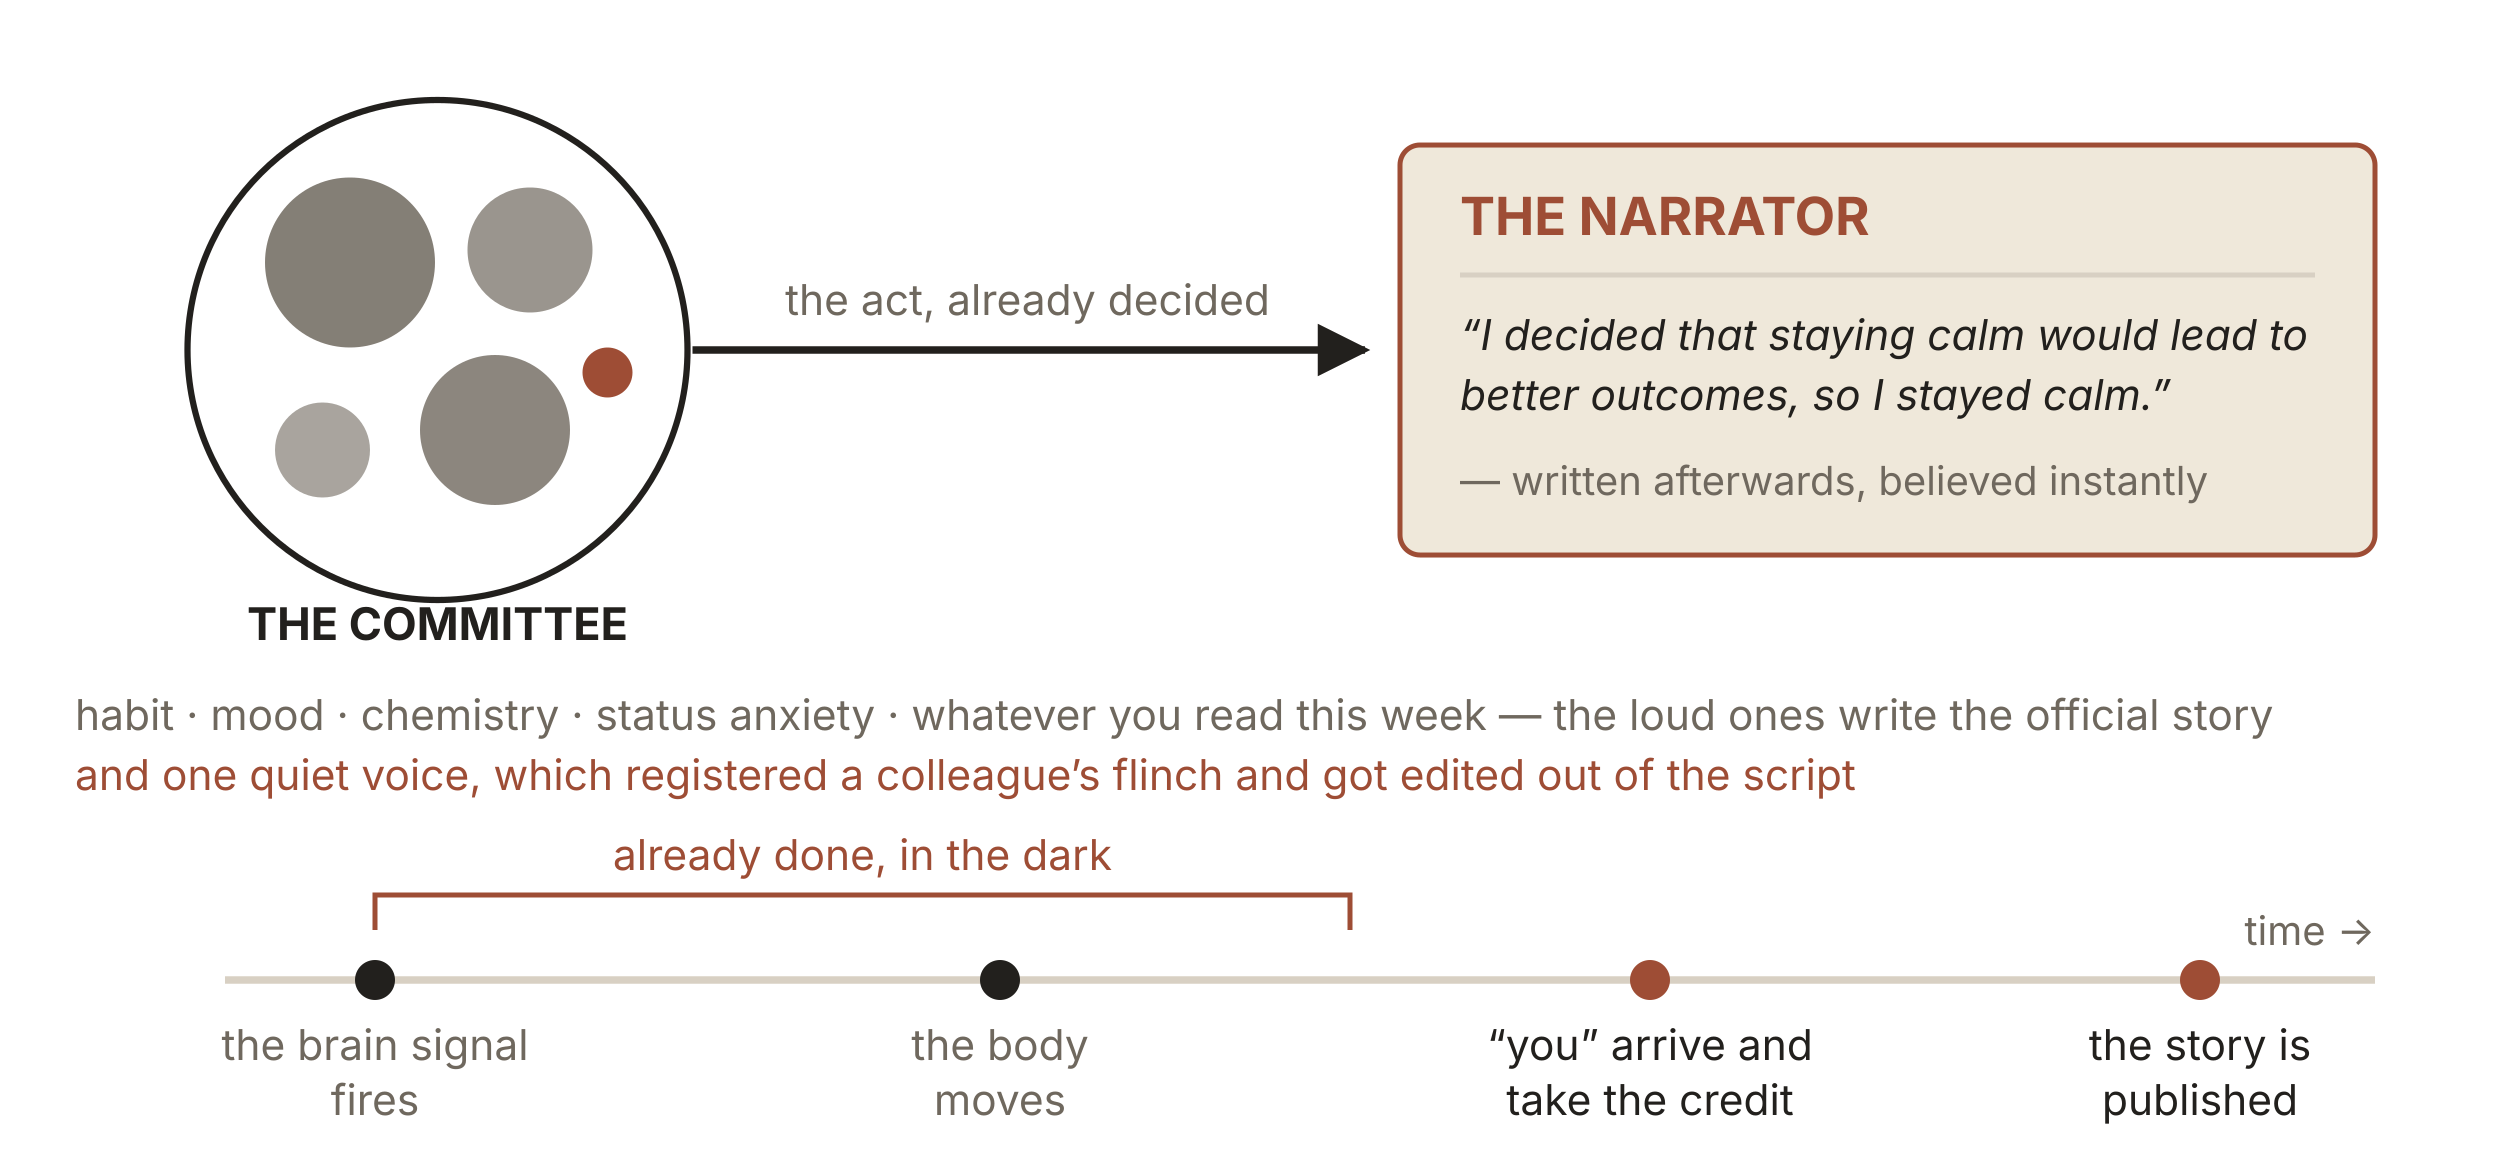
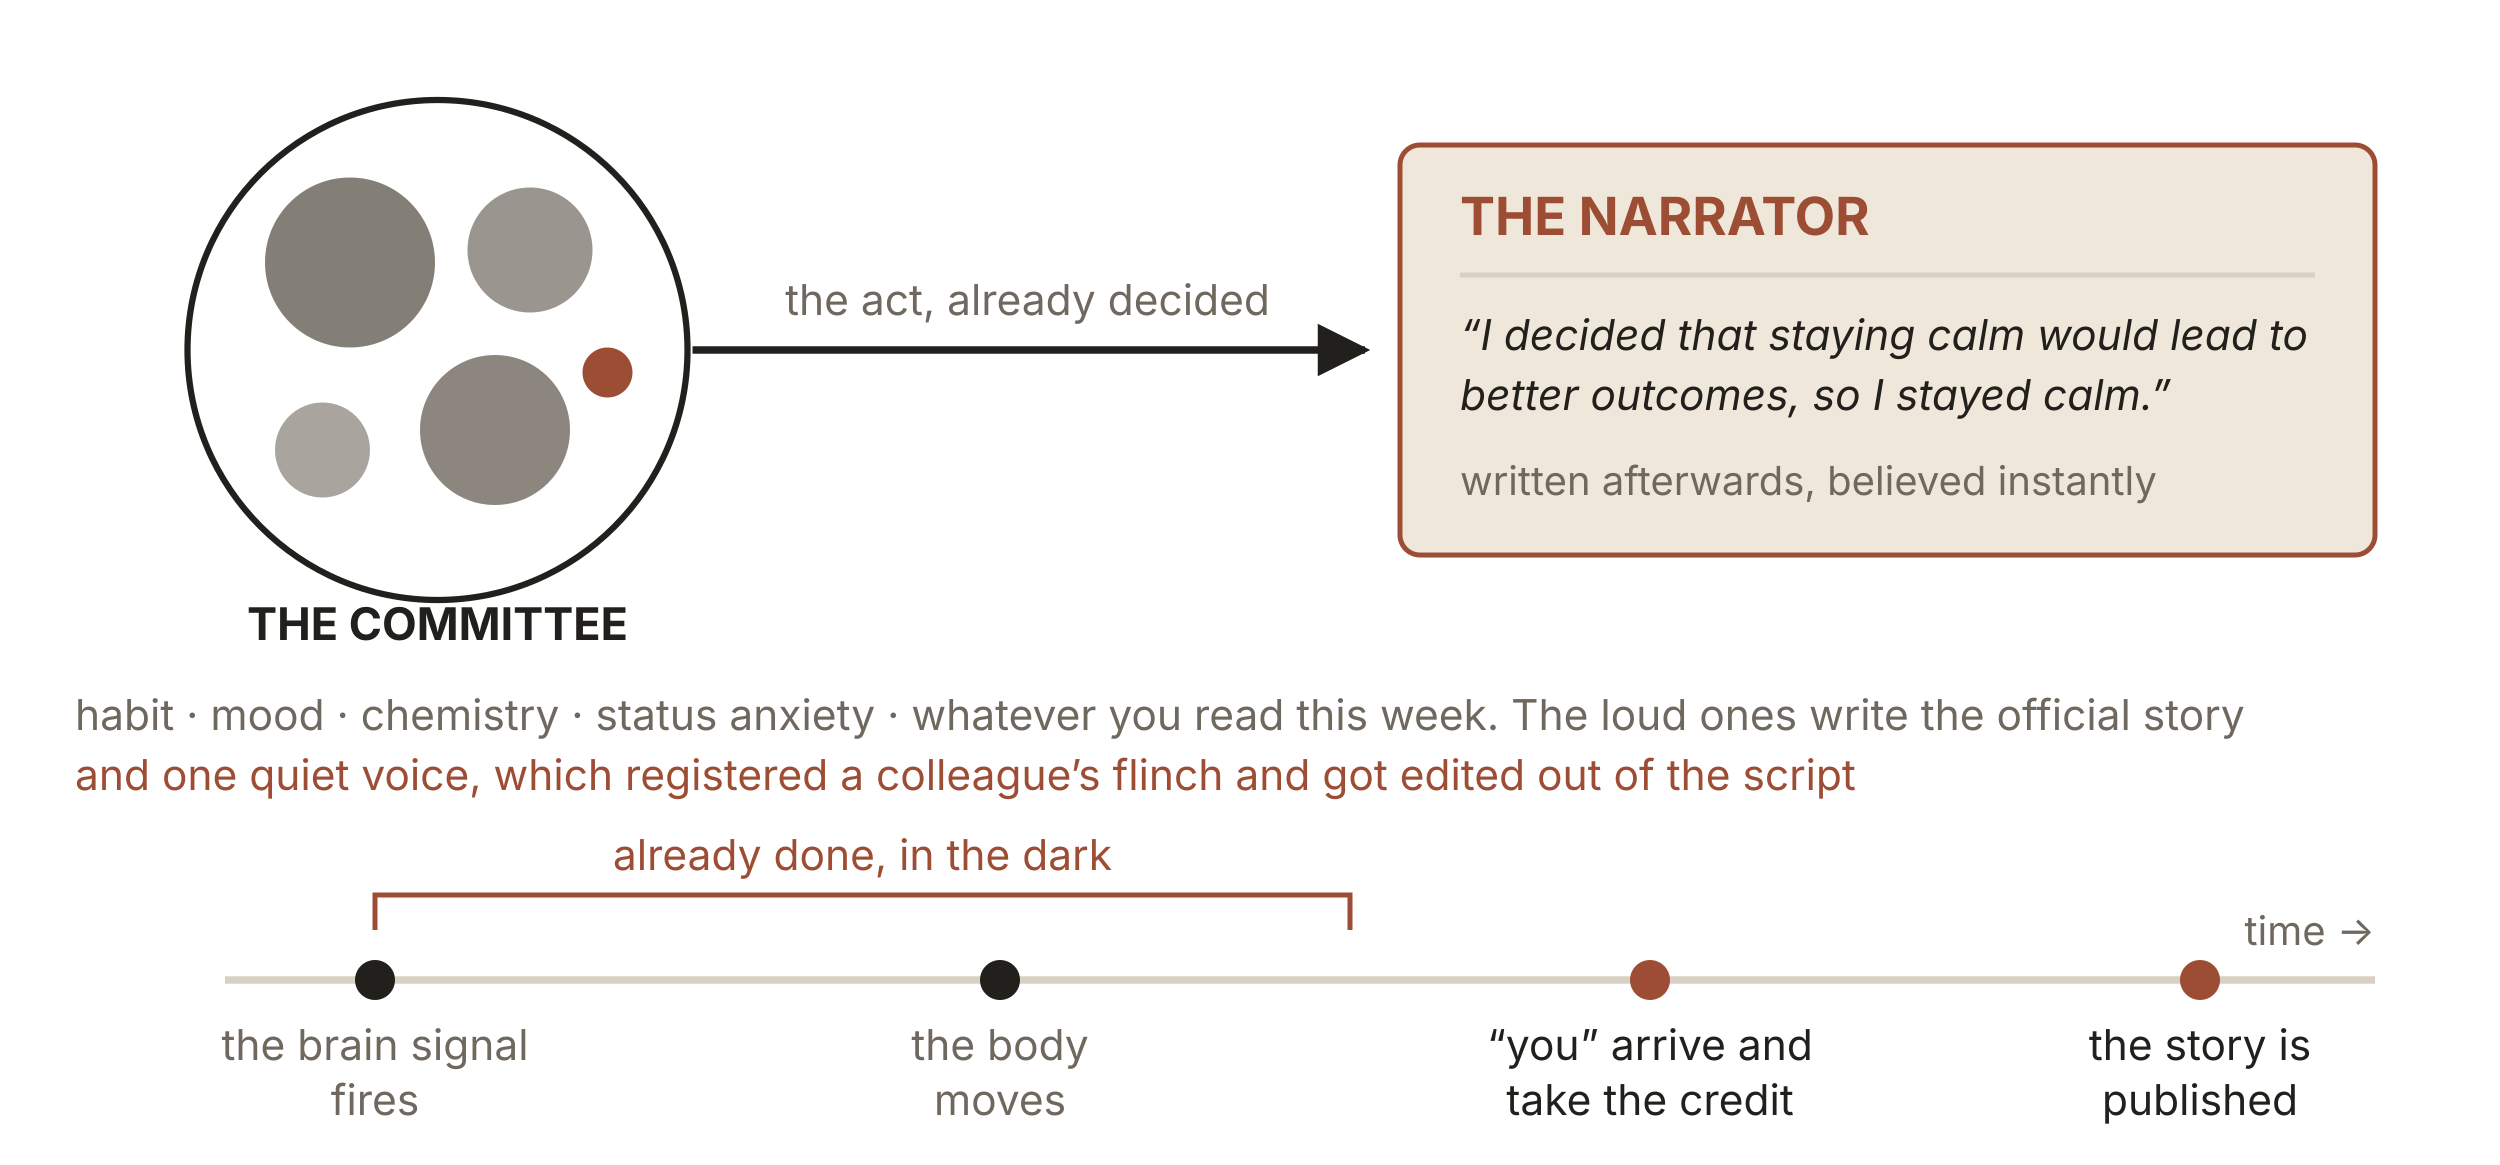
<svg xmlns="http://www.w3.org/2000/svg" viewBox="0 0 1000 466" role="img" aria-label="The committee, the act, and the narrator writing the story afterwards">
  <style>
    text { font-family: Inter, "Helvetica Neue", Helvetica, Arial, sans-serif; }
    .ink { fill: #22201d; }
    .muted { fill: #6f685e; }
    .accent { fill: #9e4d35; }
    .cool { fill: #3f6b6b; }
    .panel { fill: #efe8da; }
    .soft { fill: #e6d5cb; }
    .softc { fill: #d6e2e0; }
    .s-ink { stroke: #22201d; fill: none; }
    .s-muted { stroke: #6f685e; fill: none; }
    .s-line { stroke: #d8d0c3; fill: none; }
    .s-accent { stroke: #9e4d35; fill: none; }
    .s-cool { stroke: #3f6b6b; fill: none; }
    .m-ink { fill: #22201d; }
    .m-accent { fill: #9e4d35; }
    .m-cool { fill: #3f6b6b; }
    .m-muted { fill: #6f685e; }
    @media (prefers-color-scheme: dark) {
      .ink { fill: #eee9df; } .muted { fill: #aaa196; } .accent { fill: #d18165; } .cool { fill: #7fb3ad; }
      .panel { fill: #26231f; } .soft { fill: #3d2c25; } .softc { fill: #26332f; }
      .s-ink { stroke: #eee9df; } .s-muted { stroke: #aaa196; } .s-line { stroke: #3d3832; }
      .s-accent { stroke: #d18165; } .s-cool { stroke: #7fb3ad; }
      .m-ink { fill: #eee9df; } .m-accent { fill: #d18165; } .m-cool { fill: #7fb3ad; } .m-muted { fill: #aaa196; }
    }
  </style>
  <defs>
    <marker id="a-ink" viewBox="0 0 10 10" refX="9" refY="5" markerWidth="7" markerHeight="7" orient="auto-start-reverse">
      <path d="M0,0 L10,5 L0,10 z" class="m-ink" />
    </marker>
    <marker id="a-accent" viewBox="0 0 10 10" refX="9" refY="5" markerWidth="7" markerHeight="7" orient="auto-start-reverse">
      <path d="M0,0 L10,5 L0,10 z" class="m-accent" />
    </marker>
    <marker id="a-cool" viewBox="0 0 10 10" refX="9" refY="5" markerWidth="7" markerHeight="7" orient="auto-start-reverse">
      <path d="M0,0 L10,5 L0,10 z" class="m-cool" />
    </marker>
    <marker id="a-muted" viewBox="0 0 10 10" refX="9" refY="5" markerWidth="7" markerHeight="7" orient="auto-start-reverse">
      <path d="M0,0 L10,5 L0,10 z" class="m-muted" />
    </marker>
  </defs>
  <circle cx="175" cy="140" r="100" class="s-ink" stroke-width="2.5" />
  <circle cx="140" cy="105" r="34" class="muted" opacity="0.85" />
  <circle cx="212" cy="100" r="25" class="muted" opacity="0.7" />
  <circle cx="198" cy="172" r="30" class="muted" opacity="0.8" />
  <circle cx="129" cy="180" r="19" class="muted" opacity="0.6" />
  <circle cx="243" cy="149" r="10" class="accent" />
  <text x="175" y="256" font-size="18" font-weight="700" text-anchor="middle" class="ink">THE COMMITTEE</text>
  <line x1="277" y1="140" x2="546" y2="140" class="s-ink" stroke-width="3" marker-end="url(#a-ink)" />
  <text x="411" y="126" font-size="17" text-anchor="middle" class="muted">the act, already decided</text>
  <rect x="560" y="58" width="390" height="164" rx="8" class="panel" stroke="#9e4d35" stroke-width="2" />
  <text x="584" y="94" font-size="21" font-weight="700" class="accent">THE NARRATOR</text>
  <line x1="584" y1="110" x2="926" y2="110" class="s-line" stroke-width="2" />
  <text x="584" y="140" font-size="17" font-style="italic" class="ink">“I decided that staying calm would lead to</text>
  <text x="584" y="164" font-size="17" font-style="italic" class="ink">better outcomes, so I stayed calm.”</text>
-   <text x="584" y="198" font-size="16" class="muted">— written afterwards, believed instantly</text>
-   <text x="30" y="292" font-size="17" class="muted">habit · mood · chemistry · status anxiety · whatever you read this week — the loud ones write the official story</text>
+   <text x="584" y="198" font-size="16" class="muted">written afterwards, believed instantly</text>
+   <text x="30" y="292" font-size="17" class="muted">habit · mood · chemistry · status anxiety · whatever you read this week. The loud ones write the official story</text>
  <text x="30" y="316" font-size="17" class="accent">and one quiet voice, which registered a colleague’s flinch and got edited out of the script</text>
  <path d="M150 372 L150 358 L540 358 L540 372" class="s-accent" stroke-width="2" fill="none" />
  <text x="345" y="348" font-size="17" text-anchor="middle" class="accent">already done, in the dark</text>
  <line x1="90" y1="392" x2="950" y2="392" class="s-line" stroke-width="3" />
  <text x="950" y="378" font-size="16" text-anchor="end" class="muted">time →</text>
  <g class="ink">
    <circle cx="150" cy="392" r="8" />
    <circle cx="400" cy="392" r="8" />
  </g>
  <g class="accent">
    <circle cx="660" cy="392" r="8" />
    <circle cx="880" cy="392" r="8" />
  </g>
  <text x="150" y="424" font-size="17" text-anchor="middle" class="muted">the brain signal</text>
  <text x="150" y="446" font-size="17" text-anchor="middle" class="muted">fires</text>
  <text x="400" y="424" font-size="17" text-anchor="middle" class="muted">the body</text>
  <text x="400" y="446" font-size="17" text-anchor="middle" class="muted">moves</text>
  <text x="660" y="424" font-size="17" text-anchor="middle" class="ink">“you” arrive and</text>
  <text x="660" y="446" font-size="17" text-anchor="middle" class="ink">take the credit</text>
  <text x="880" y="424" font-size="17" text-anchor="middle" class="ink">the story is</text>
  <text x="880" y="446" font-size="17" text-anchor="middle" class="ink">published</text>
</svg>
